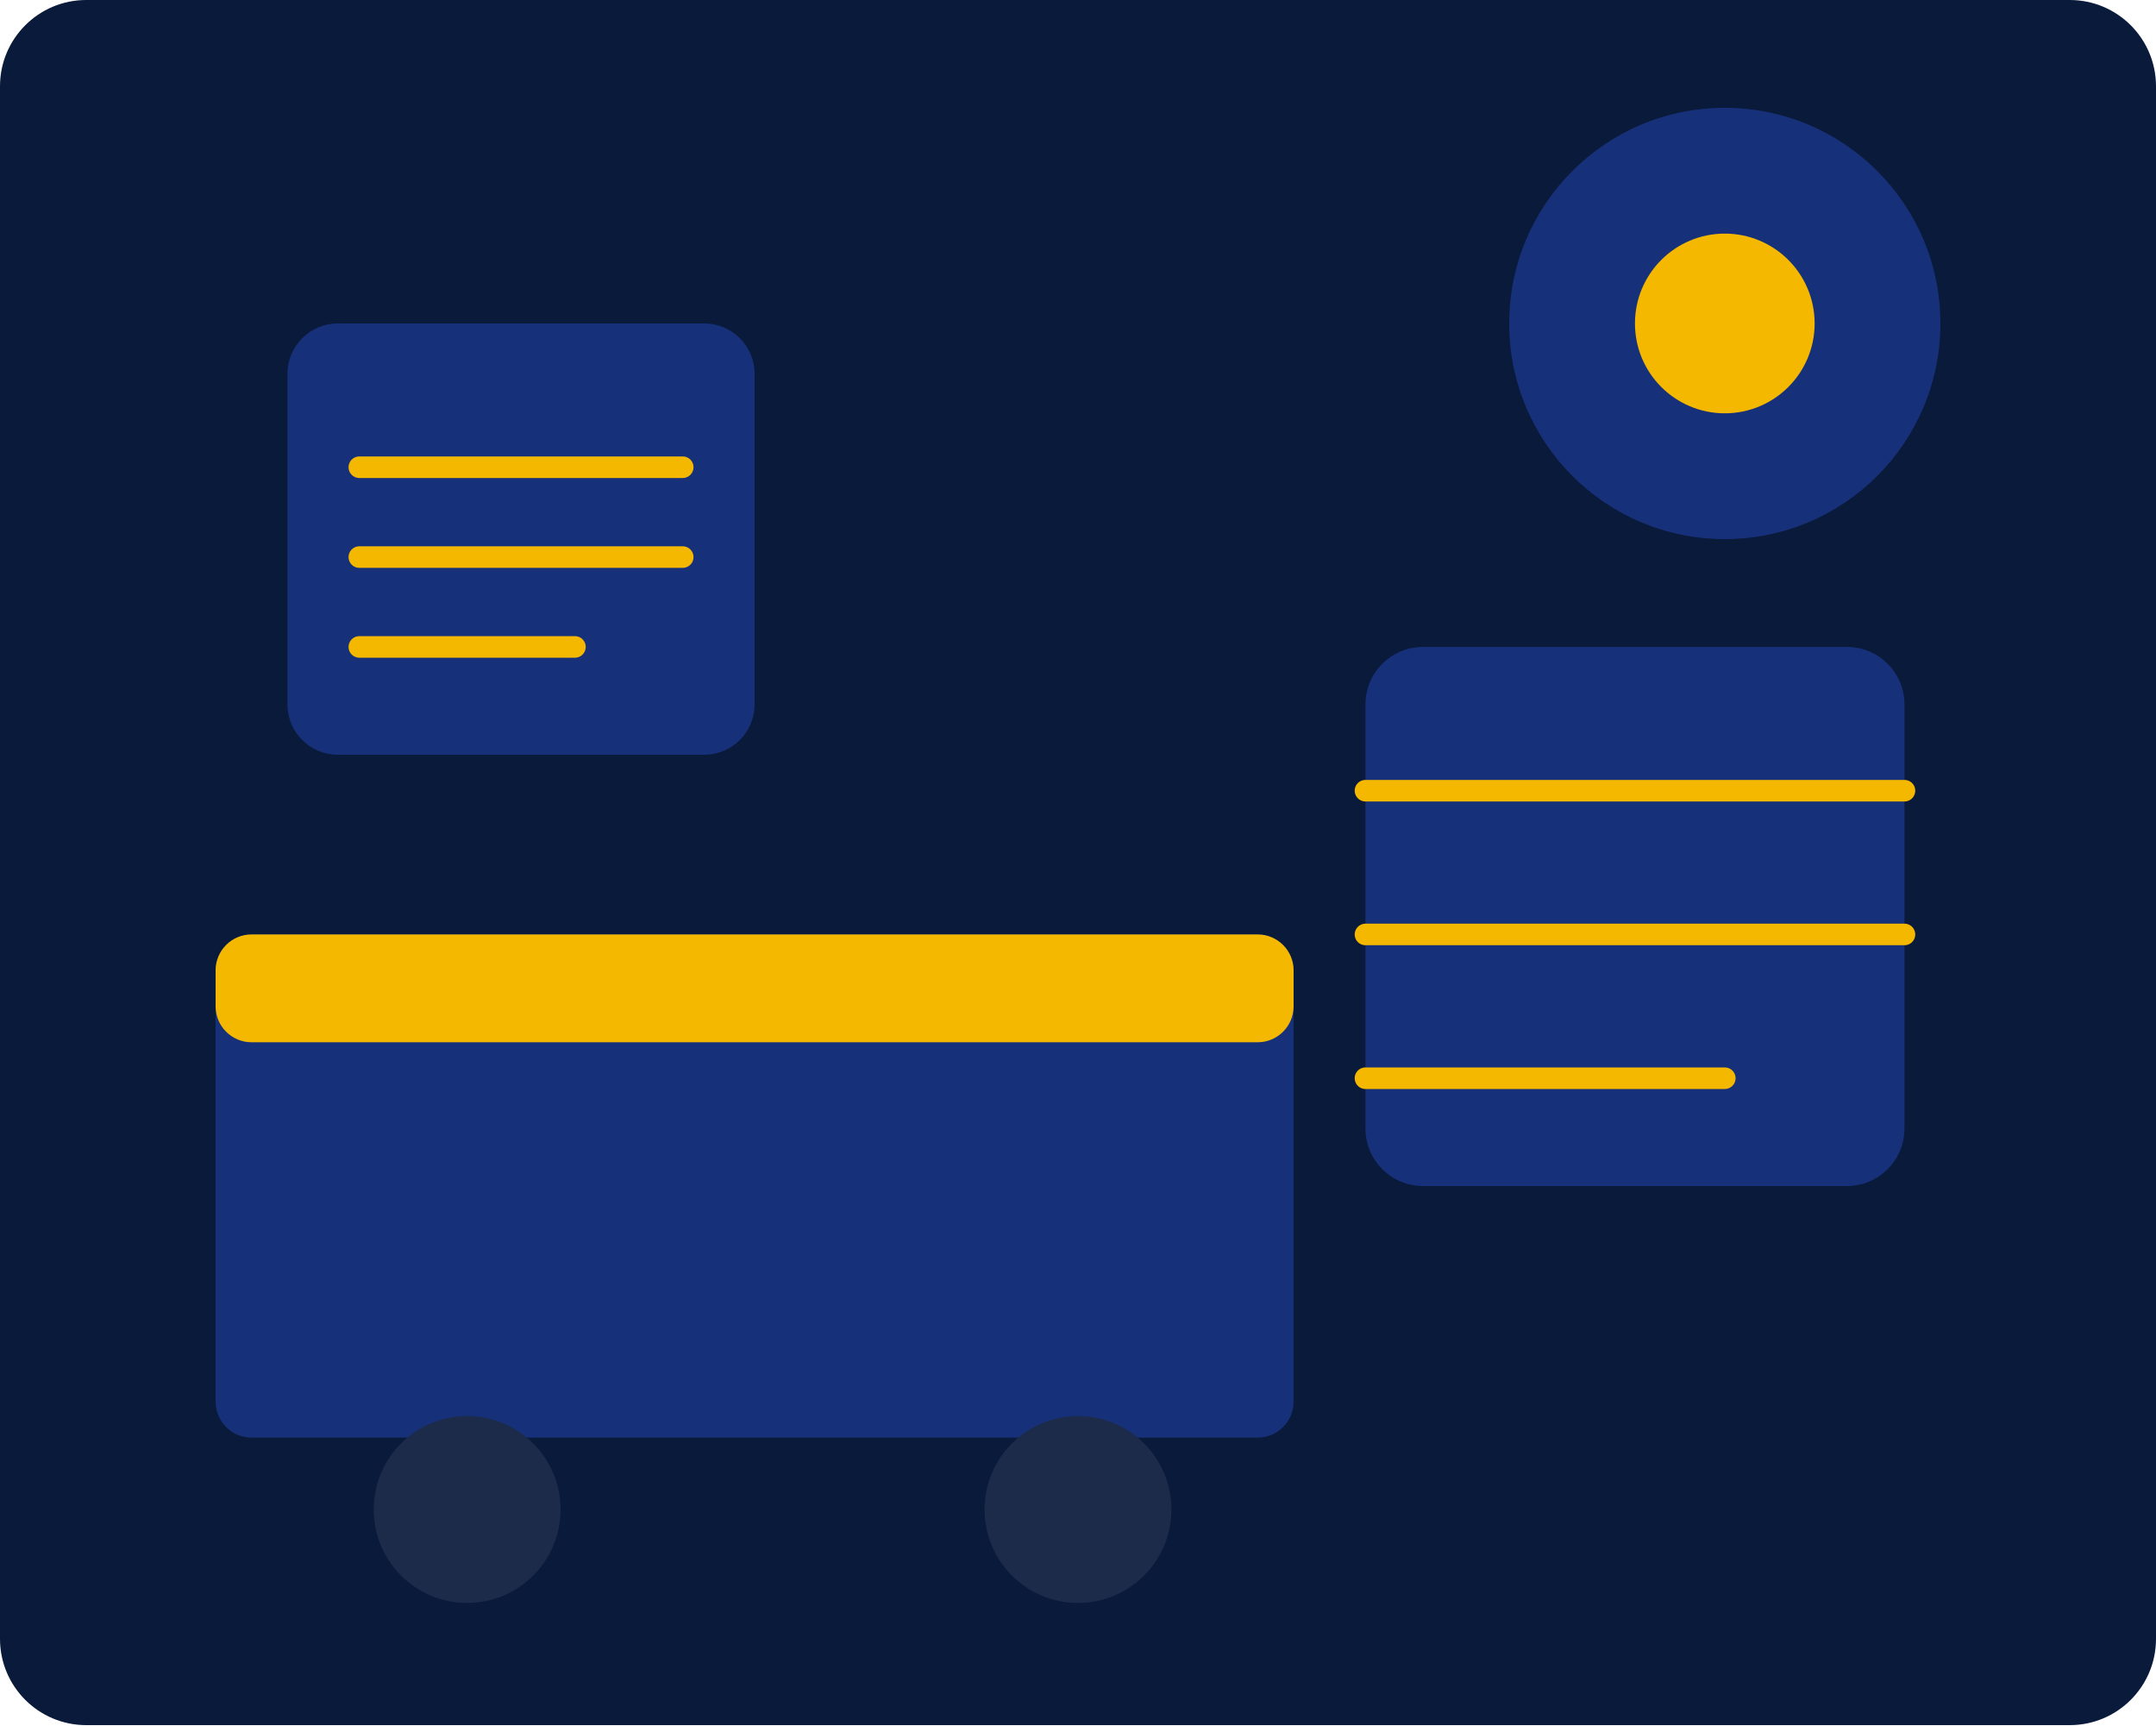
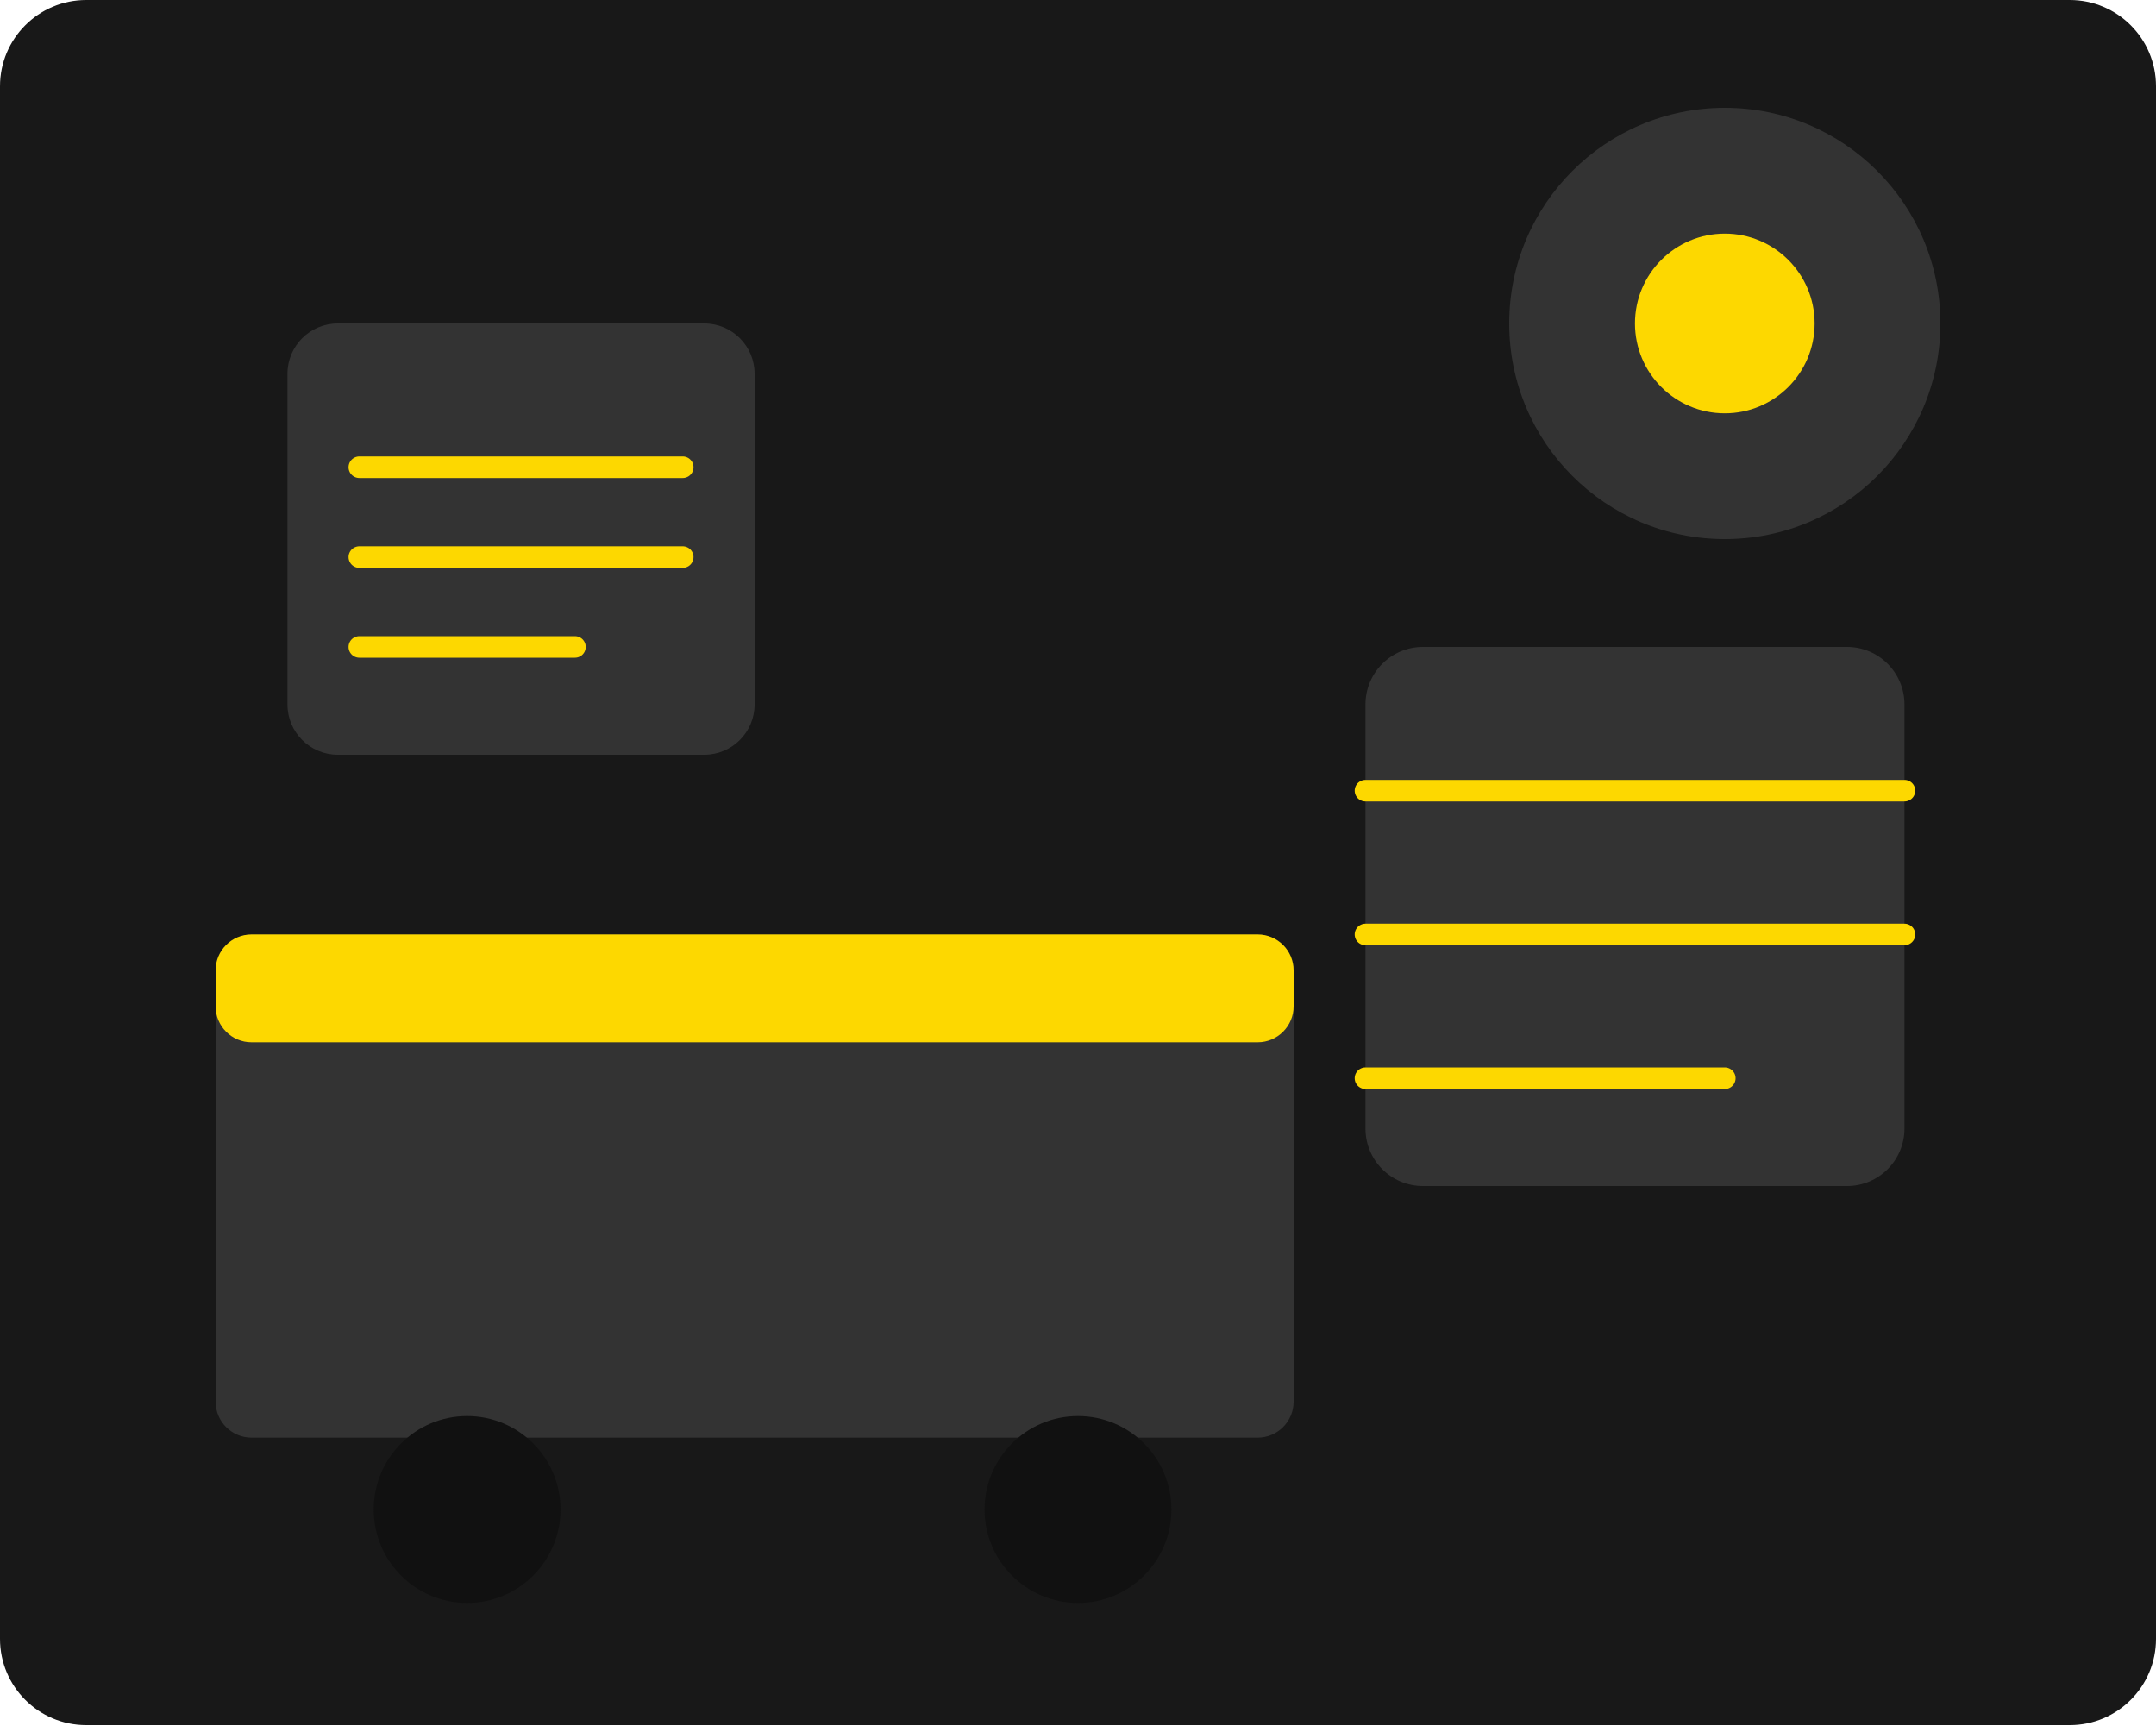
<svg xmlns="http://www.w3.org/2000/svg" width="600" height="480" viewBox="0 0 600 480">
-   <rect width="600" height="480" rx="24" fill="#0a1a3a" />
-   <rect x="60" y="260" width="300" height="140" rx="10" fill="#16307a" />
-   <rect x="60" y="260" width="300" height="30" rx="10" fill="#f5b800" />
-   <circle cx="130" cy="420" r="26" fill="#1c2b4a" />
-   <circle cx="300" cy="420" r="26" fill="#1c2b4a" />
-   <rect x="380" y="180" width="150" height="150" rx="16" fill="#16307a" />
-   <path d="M380 220h150M380 260h150M380 300h100" stroke="#f5b800" stroke-width="6" stroke-linecap="round" />
-   <circle cx="480" cy="90" r="60" fill="#16307a" />
-   <path d="M455 90a25 25 0 1 1 50 0 25 25 0 0 1-50 0Z" fill="#f5b800" />
-   <rect x="80" y="90" width="130" height="120" rx="14" fill="#16307a" />
-   <path d="M100 130h90M100 155h90M100 180h60" stroke="#f5b800" stroke-width="6" stroke-linecap="round" />
+   <rect width="600" height="480" rx="24" fill="#181818" />
+   <rect x="60" y="260" width="300" height="140" rx="10" fill="#333333" />
+   <rect x="60" y="260" width="300" height="30" rx="10" fill="#fdd800" />
+   <circle cx="130" cy="420" r="26" fill="#111111" />
+   <circle cx="300" cy="420" r="26" fill="#111111" />
+   <rect x="380" y="180" width="150" height="150" rx="16" fill="#333333" />
+   <path d="M380 220h150M380 260h150M380 300h100" stroke="#fdd800" stroke-width="6" stroke-linecap="round" />
+   <circle cx="480" cy="90" r="60" fill="#333333" />
+   <path d="M455 90a25 25 0 1 1 50 0 25 25 0 0 1-50 0Z" fill="#fdd800" />
+   <rect x="80" y="90" width="130" height="120" rx="14" fill="#333333" />
+   <path d="M100 130h90M100 155h90M100 180h60" stroke="#fdd800" stroke-width="6" stroke-linecap="round" />
</svg>
